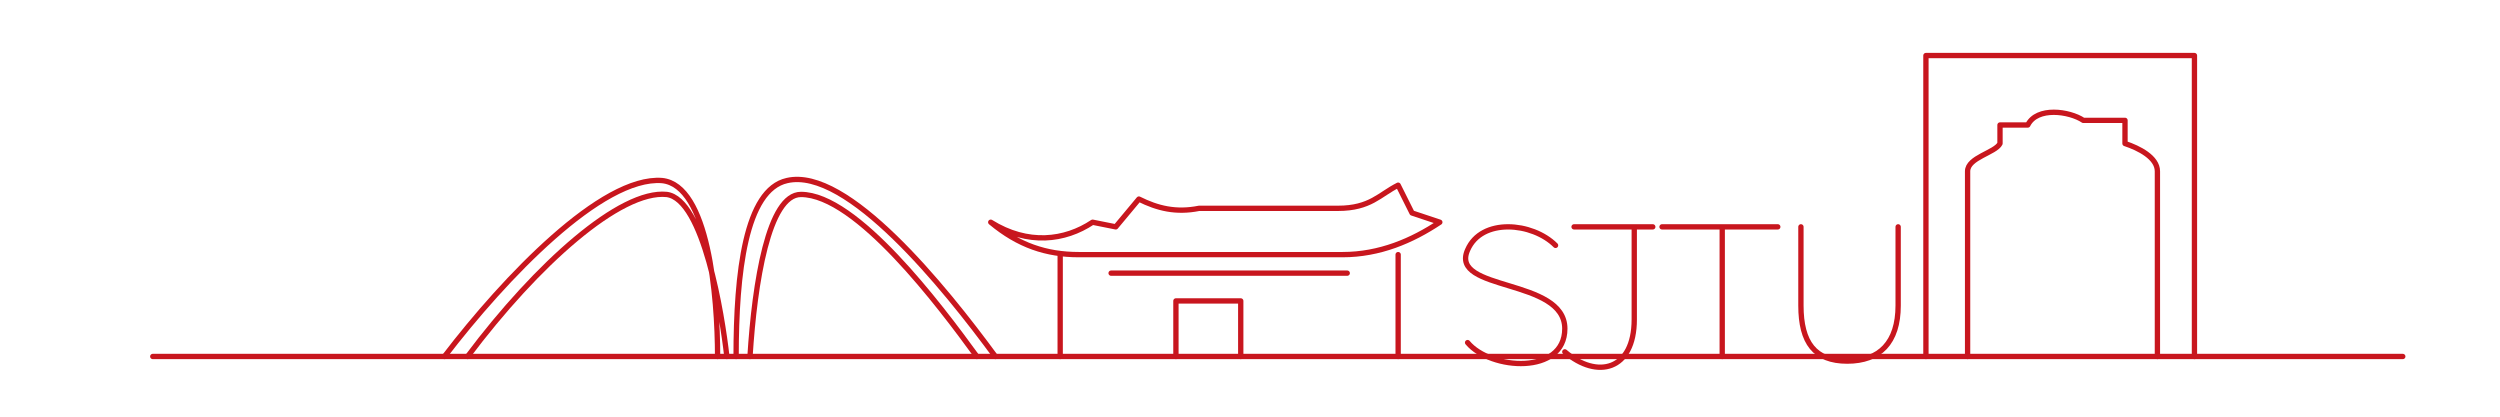
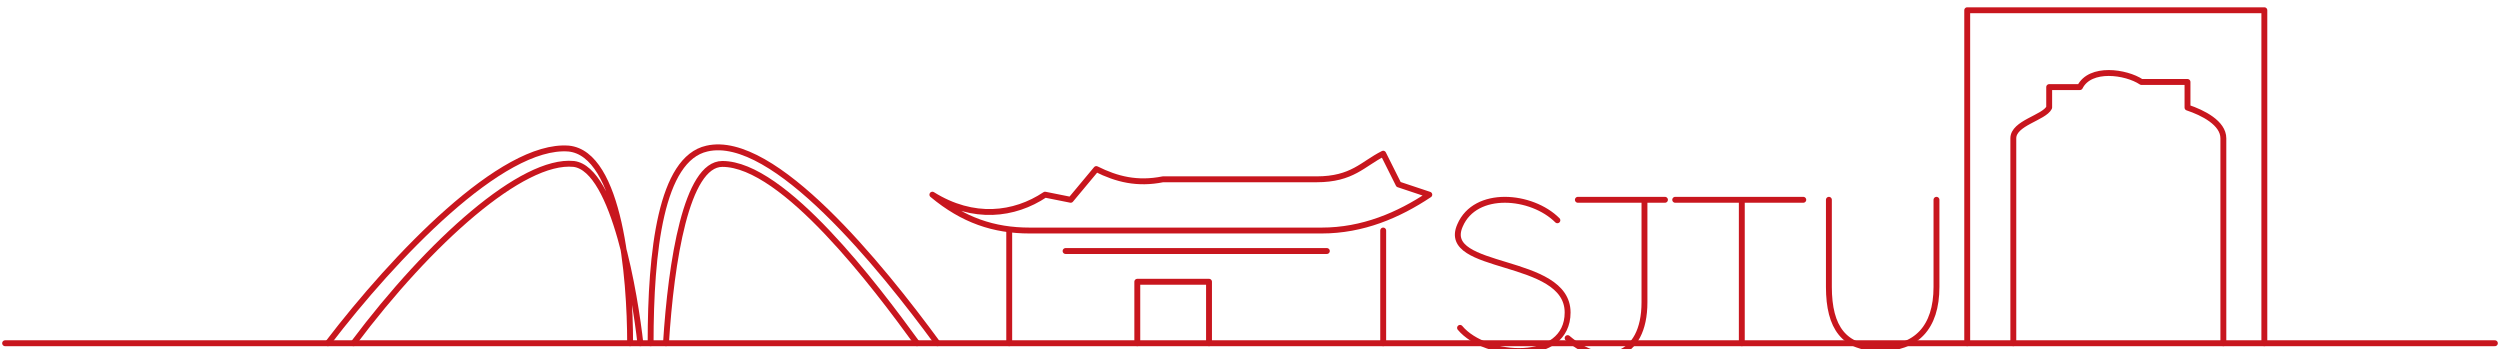
- <svg xmlns="http://www.w3.org/2000/svg" width="540" height="90" viewBox="0 25 540 90">
+ <svg xmlns="http://www.w3.org/2000/svg" width="488" height="68" viewBox="32 35 488 68">
  <g fill="none" stroke="#c8161e" stroke-width="1.15" stroke-linecap="round" stroke-linejoin="round">
    <path d="M33 102H519" />
    <path d="M96 102C109 85 130 63 143 64C153 65 155 89 155 102M101 102C116 82 134 66 144 67C152 68 156 93 157 102" />
    <path d="M159 102C159 84 161 66 170 64C183 61 204 87 215 102M162 102C163 86 166 67 173 67C185 67 203 91 211 102" />
    <path d="M214 73C222 78 230 77 236 73L241 74L246 68C250 70 254 71 259 70H289C296 70 298 67 302 65L305 71L311 73C305 77 298 80 290 80H233C226 80 220 78 214 73Z" />
    <path d="M229 80V102M302 80V102M240 84H291M254 102V90H268V102" />
    <path d="M336 78C331 73 320 72 317 79C313 88 338 85 338 96C338 106 322 105 317 99" />
    <path d="M340 74H357M353 74V94C353 105 345 107 338 101" />
    <path d="M359 74H384M372 74V102" />
    <path d="M389 74V91C389 99 392 103 399 103C406 103 410 99 410 91V74" />
    <path d="M416 102V37H474V102M425 102V62C425 59 431 58 432 56V52H438C440 48 447 49 450 51H459V56C462 57 466 59 466 62V102" />
  </g>
</svg>
